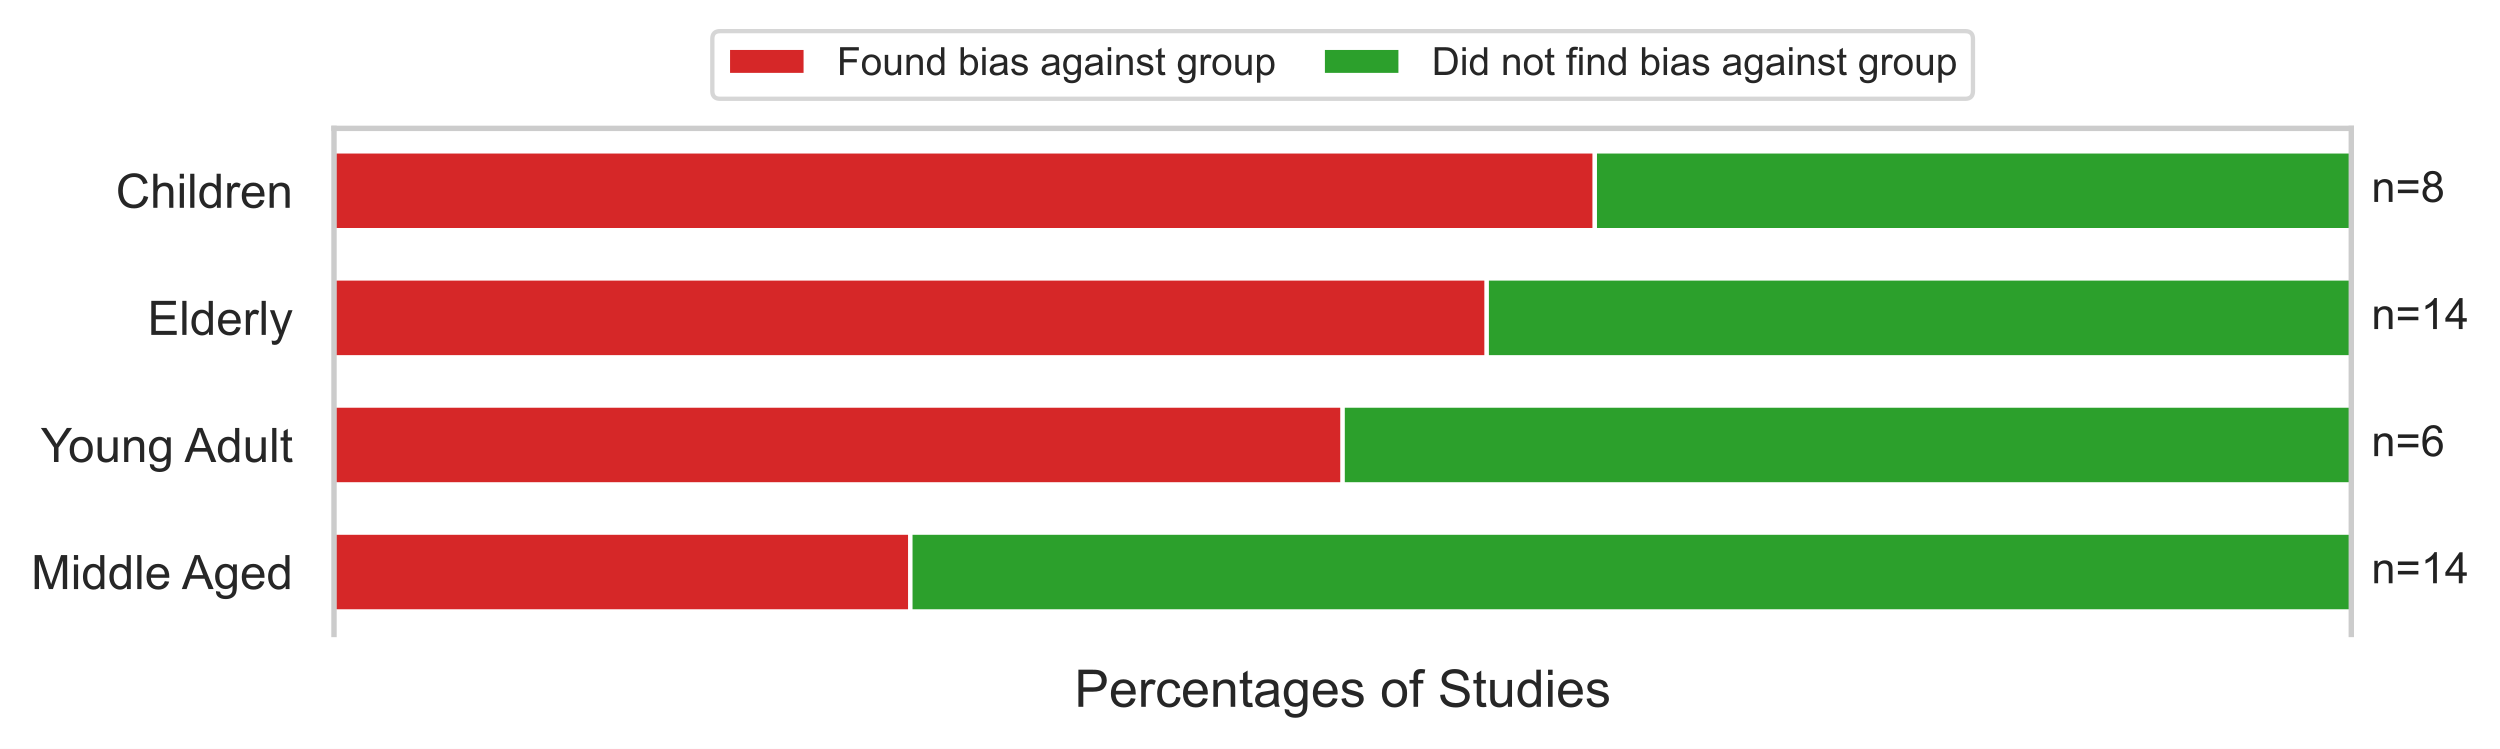
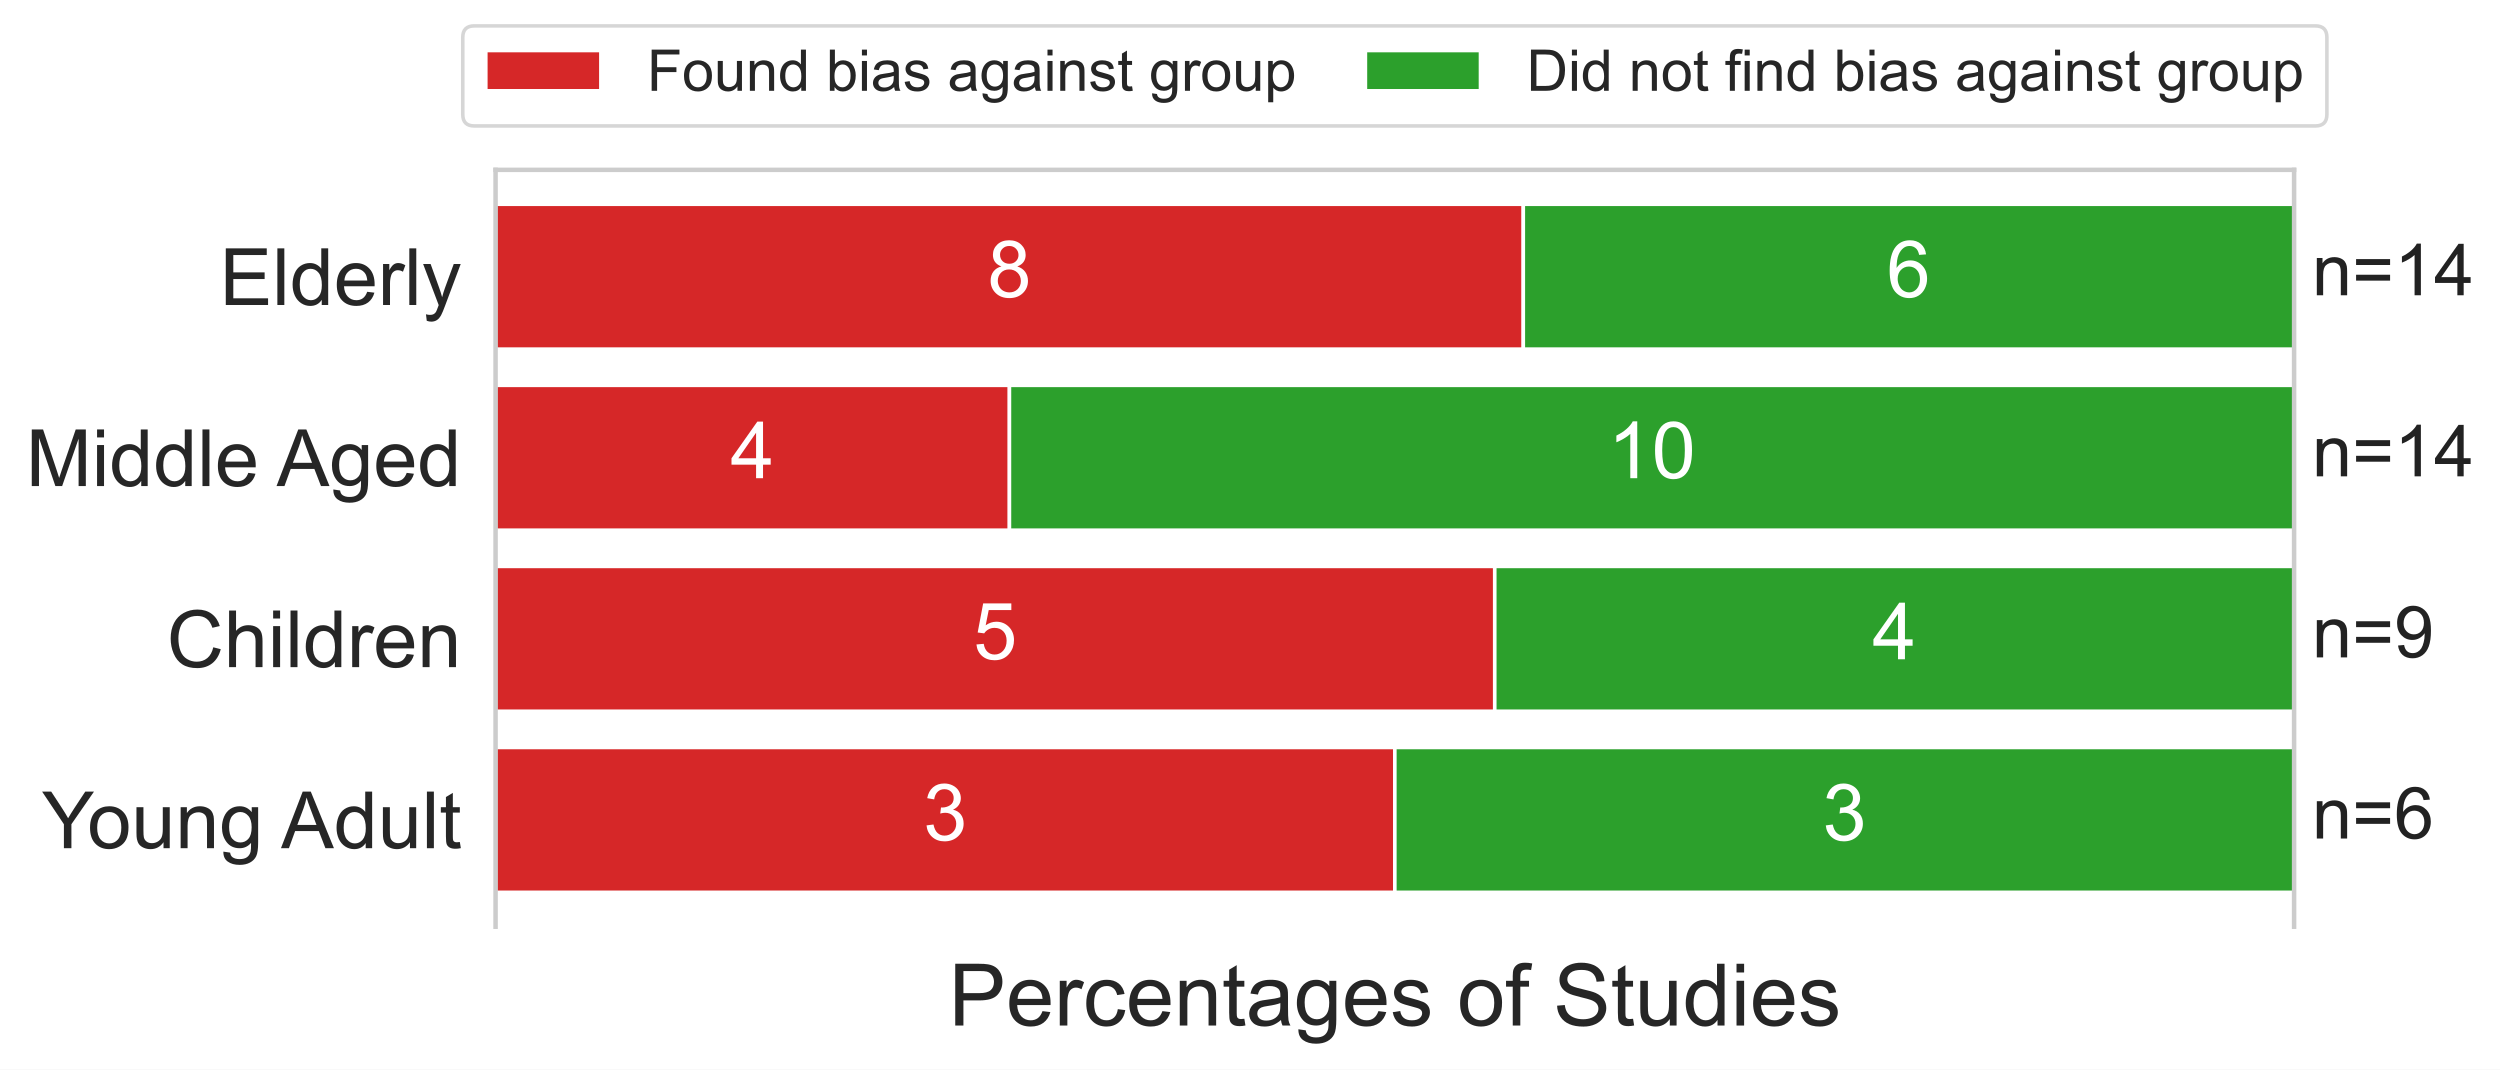
- <svg xmlns="http://www.w3.org/2000/svg" xmlns:xlink="http://www.w3.org/1999/xlink" width="578.14pt" height="173.184pt" viewBox="0 0 578.14 173.184" version="1.1">
+ <svg xmlns="http://www.w3.org/2000/svg" xmlns:xlink="http://www.w3.org/1999/xlink" width="695.074pt" height="297.382pt" viewBox="0 0 695.074 297.382" version="1.1">
  <defs>
    <style type="text/css">*{stroke-linejoin: round; stroke-linecap: butt}</style>
  </defs>
  <g id="figure_1">
    <g id="patch_1">
-       <path d="M 0 173.184  L 578.14 173.184  L 578.14 0  L 0 0  z " style="fill: #ffffff" />
+       <path d="M 0 297.382  L 695.074 297.382  L 695.074 0  L 0 0  z " style="fill: #ffffff" />
    </g>
    <g id="axes_1">
      <g id="patch_2">
-         <path d="M 77.241 146.723  L 543.751 146.723  L 543.751 29.687  L 77.241 29.687  z " style="fill: #ffffff" />
+         <path d="M 137.782 257.66  L 637.827 257.66  L 637.827 47.224  L 137.782 47.224  z " style="fill: #ffffff" />
      </g>
      <g id="matplotlib.axis_1">
        <g id="xtick_1" />
        <g id="xtick_2" />
        <g id="xtick_3" />
        <g id="xtick_4" />
        <g id="xtick_5" />
        <g id="xtick_6" />
        <g id="text_1">
-           <g style="fill: #262626" transform="translate(248.4609 163.4584) scale(0.12 -0.12)">
+           <g style="fill: #262626" transform="translate(263.7339 285.131) scale(0.24 -0.24)">
            <defs>
              <path id="ArialMT-50" d="M 494 0  L 494 4581  L 2222 4581  Q 2678 4581 2919 4538  Q 3256 4481 3484 4323  Q 3713 4166 3852 3881  Q 3991 3597 3991 3256  Q 3991 2672 3619 2267  Q 3247 1863 2275 1863  L 1100 1863  L 1100 0  L 494 0  z M 1100 2403  L 2284 2403  Q 2872 2403 3119 2622  Q 3366 2841 3366 3238  Q 3366 3525 3220 3729  Q 3075 3934 2838 4000  Q 2684 4041 2272 4041  L 1100 4041  L 1100 2403  z " transform="scale(0.015625)" />
              <path id="ArialMT-65" d="M 2694 1069  L 3275 997  Q 3138 488 2766 206  Q 2394 -75 1816 -75  Q 1088 -75 661 373  Q 234 822 234 1631  Q 234 2469 665 2931  Q 1097 3394 1784 3394  Q 2450 3394 2872 2941  Q 3294 2488 3294 1666  Q 3294 1616 3291 1516  L 816 1516  Q 847 969 1125 678  Q 1403 388 1819 388  Q 2128 388 2347 550  Q 2566 713 2694 1069  z M 847 1978  L 2700 1978  Q 2663 2397 2488 2606  Q 2219 2931 1791 2931  Q 1403 2931 1139 2672  Q 875 2413 847 1978  z " transform="scale(0.015625)" />
              <path id="ArialMT-72" d="M 416 0  L 416 3319  L 922 3319  L 922 2816  Q 1116 3169 1280 3281  Q 1444 3394 1641 3394  Q 1925 3394 2219 3213  L 2025 2691  Q 1819 2813 1613 2813  Q 1428 2813 1281 2702  Q 1134 2591 1072 2394  Q 978 2094 978 1738  L 978 0  L 416 0  z " transform="scale(0.015625)" />
              <path id="ArialMT-63" d="M 2588 1216  L 3141 1144  Q 3050 572 2676 248  Q 2303 -75 1759 -75  Q 1078 -75 664 370  Q 250 816 250 1647  Q 250 2184 428 2587  Q 606 2991 970 3192  Q 1334 3394 1763 3394  Q 2303 3394 2647 3120  Q 2991 2847 3088 2344  L 2541 2259  Q 2463 2594 2264 2762  Q 2066 2931 1784 2931  Q 1359 2931 1093 2626  Q 828 2322 828 1663  Q 828 994 1084 691  Q 1341 388 1753 388  Q 2084 388 2306 591  Q 2528 794 2588 1216  z " transform="scale(0.015625)" />
              <path id="ArialMT-6e" d="M 422 0  L 422 3319  L 928 3319  L 928 2847  Q 1294 3394 1984 3394  Q 2284 3394 2536 3286  Q 2788 3178 2913 3003  Q 3038 2828 3088 2588  Q 3119 2431 3119 2041  L 3119 0  L 2556 0  L 2556 2019  Q 2556 2363 2490 2533  Q 2425 2703 2258 2804  Q 2091 2906 1866 2906  Q 1506 2906 1245 2678  Q 984 2450 984 1813  L 984 0  L 422 0  z " transform="scale(0.015625)" />
              <path id="ArialMT-74" d="M 1650 503  L 1731 6  Q 1494 -44 1306 -44  Q 1000 -44 831 53  Q 663 150 594 308  Q 525 466 525 972  L 525 2881  L 113 2881  L 113 3319  L 525 3319  L 525 4141  L 1084 4478  L 1084 3319  L 1650 3319  L 1650 2881  L 1084 2881  L 1084 941  Q 1084 700 1114 631  Q 1144 563 1211 522  Q 1278 481 1403 481  Q 1497 481 1650 503  z " transform="scale(0.015625)" />
              <path id="ArialMT-61" d="M 2588 409  Q 2275 144 1986 34  Q 1697 -75 1366 -75  Q 819 -75 525 192  Q 231 459 231 875  Q 231 1119 342 1320  Q 453 1522 633 1644  Q 813 1766 1038 1828  Q 1203 1872 1538 1913  Q 2219 1994 2541 2106  Q 2544 2222 2544 2253  Q 2544 2597 2384 2738  Q 2169 2928 1744 2928  Q 1347 2928 1158 2789  Q 969 2650 878 2297  L 328 2372  Q 403 2725 575 2942  Q 747 3159 1072 3276  Q 1397 3394 1825 3394  Q 2250 3394 2515 3294  Q 2781 3194 2906 3042  Q 3031 2891 3081 2659  Q 3109 2516 3109 2141  L 3109 1391  Q 3109 606 3145 398  Q 3181 191 3288 0  L 2700 0  Q 2613 175 2588 409  z M 2541 1666  Q 2234 1541 1622 1453  Q 1275 1403 1131 1340  Q 988 1278 909 1158  Q 831 1038 831 891  Q 831 666 1001 516  Q 1172 366 1500 366  Q 1825 366 2078 508  Q 2331 650 2450 897  Q 2541 1088 2541 1459  L 2541 1666  z " transform="scale(0.015625)" />
              <path id="ArialMT-67" d="M 319 -275  L 866 -356  Q 900 -609 1056 -725  Q 1266 -881 1628 -881  Q 2019 -881 2231 -725  Q 2444 -569 2519 -288  Q 2563 -116 2559 434  Q 2191 0 1641 0  Q 956 0 581 494  Q 206 988 206 1678  Q 206 2153 378 2554  Q 550 2956 876 3175  Q 1203 3394 1644 3394  Q 2231 3394 2613 2919  L 2613 3319  L 3131 3319  L 3131 450  Q 3131 -325 2973 -648  Q 2816 -972 2473 -1159  Q 2131 -1347 1631 -1347  Q 1038 -1347 672 -1080  Q 306 -813 319 -275  z M 784 1719  Q 784 1066 1043 766  Q 1303 466 1694 466  Q 2081 466 2343 764  Q 2606 1063 2606 1700  Q 2606 2309 2336 2618  Q 2066 2928 1684 2928  Q 1309 2928 1046 2623  Q 784 2319 784 1719  z " transform="scale(0.015625)" />
              <path id="ArialMT-73" d="M 197 991  L 753 1078  Q 800 744 1014 566  Q 1228 388 1613 388  Q 2000 388 2187 545  Q 2375 703 2375 916  Q 2375 1106 2209 1216  Q 2094 1291 1634 1406  Q 1016 1563 777 1677  Q 538 1791 414 1992  Q 291 2194 291 2438  Q 291 2659 392 2848  Q 494 3038 669 3163  Q 800 3259 1026 3326  Q 1253 3394 1513 3394  Q 1903 3394 2198 3281  Q 2494 3169 2634 2976  Q 2775 2784 2828 2463  L 2278 2388  Q 2241 2644 2061 2787  Q 1881 2931 1553 2931  Q 1166 2931 1000 2803  Q 834 2675 834 2503  Q 834 2394 903 2306  Q 972 2216 1119 2156  Q 1203 2125 1616 2013  Q 2213 1853 2448 1751  Q 2684 1650 2818 1456  Q 2953 1263 2953 975  Q 2953 694 2789 445  Q 2625 197 2315 61  Q 2006 -75 1616 -75  Q 969 -75 630 194  Q 291 463 197 991  z " transform="scale(0.015625)" />
              <path id="ArialMT-20" transform="scale(0.015625)" />
              <path id="ArialMT-6f" d="M 213 1659  Q 213 2581 725 3025  Q 1153 3394 1769 3394  Q 2453 3394 2887 2945  Q 3322 2497 3322 1706  Q 3322 1066 3130 698  Q 2938 331 2570 128  Q 2203 -75 1769 -75  Q 1072 -75 642 372  Q 213 819 213 1659  z M 791 1659  Q 791 1022 1069 705  Q 1347 388 1769 388  Q 2188 388 2466 706  Q 2744 1025 2744 1678  Q 2744 2294 2464 2611  Q 2184 2928 1769 2928  Q 1347 2928 1069 2612  Q 791 2297 791 1659  z " transform="scale(0.015625)" />
              <path id="ArialMT-66" d="M 556 0  L 556 2881  L 59 2881  L 59 3319  L 556 3319  L 556 3672  Q 556 4006 616 4169  Q 697 4388 901 4523  Q 1106 4659 1475 4659  Q 1713 4659 2000 4603  L 1916 4113  Q 1741 4144 1584 4144  Q 1328 4144 1222 4034  Q 1116 3925 1116 3625  L 1116 3319  L 1763 3319  L 1763 2881  L 1116 2881  L 1116 0  L 556 0  z " transform="scale(0.015625)" />
              <path id="ArialMT-53" d="M 288 1472  L 859 1522  Q 900 1178 1048 958  Q 1197 738 1509 602  Q 1822 466 2213 466  Q 2559 466 2825 569  Q 3091 672 3220 851  Q 3350 1031 3350 1244  Q 3350 1459 3225 1620  Q 3100 1781 2813 1891  Q 2628 1963 1997 2114  Q 1366 2266 1113 2400  Q 784 2572 623 2826  Q 463 3081 463 3397  Q 463 3744 659 4045  Q 856 4347 1234 4503  Q 1613 4659 2075 4659  Q 2584 4659 2973 4495  Q 3363 4331 3572 4012  Q 3781 3694 3797 3291  L 3216 3247  Q 3169 3681 2898 3903  Q 2628 4125 2100 4125  Q 1550 4125 1298 3923  Q 1047 3722 1047 3438  Q 1047 3191 1225 3031  Q 1400 2872 2139 2705  Q 2878 2538 3153 2413  Q 3553 2228 3743 1945  Q 3934 1663 3934 1294  Q 3934 928 3725 604  Q 3516 281 3123 101  Q 2731 -78 2241 -78  Q 1619 -78 1198 103  Q 778 284 539 648  Q 300 1013 288 1472  z " transform="scale(0.015625)" />
              <path id="ArialMT-75" d="M 2597 0  L 2597 488  Q 2209 -75 1544 -75  Q 1250 -75 995 37  Q 741 150 617 320  Q 494 491 444 738  Q 409 903 409 1263  L 409 3319  L 972 3319  L 972 1478  Q 972 1038 1006 884  Q 1059 663 1231 536  Q 1403 409 1656 409  Q 1909 409 2131 539  Q 2353 669 2445 892  Q 2538 1116 2538 1541  L 2538 3319  L 3100 3319  L 3100 0  L 2597 0  z " transform="scale(0.015625)" />
              <path id="ArialMT-64" d="M 2575 0  L 2575 419  Q 2259 -75 1647 -75  Q 1250 -75 917 144  Q 584 363 401 755  Q 219 1147 219 1656  Q 219 2153 384 2558  Q 550 2963 881 3178  Q 1213 3394 1622 3394  Q 1922 3394 2156 3267  Q 2391 3141 2538 2938  L 2538 4581  L 3097 4581  L 3097 0  L 2575 0  z M 797 1656  Q 797 1019 1065 703  Q 1334 388 1700 388  Q 2069 388 2326 689  Q 2584 991 2584 1609  Q 2584 2291 2321 2609  Q 2059 2928 1675 2928  Q 1300 2928 1048 2622  Q 797 2316 797 1656  z " transform="scale(0.015625)" />
              <path id="ArialMT-69" d="M 425 3934  L 425 4581  L 988 4581  L 988 3934  L 425 3934  z M 425 0  L 425 3319  L 988 3319  L 988 0  L 425 0  z " transform="scale(0.015625)" />
            </defs>
            <use xlink:href="#ArialMT-50" />
            <use xlink:href="#ArialMT-65" transform="translate(66.69922 0)" />
            <use xlink:href="#ArialMT-72" transform="translate(122.3145 0)" />
            <use xlink:href="#ArialMT-63" transform="translate(155.6152 0)" />
            <use xlink:href="#ArialMT-65" transform="translate(205.6152 0)" />
            <use xlink:href="#ArialMT-6e" transform="translate(261.2305 0)" />
            <use xlink:href="#ArialMT-74" transform="translate(316.8457 0)" />
            <use xlink:href="#ArialMT-61" transform="translate(344.6289 0)" />
            <use xlink:href="#ArialMT-67" transform="translate(400.2441 0)" />
            <use xlink:href="#ArialMT-65" transform="translate(455.8594 0)" />
            <use xlink:href="#ArialMT-73" transform="translate(511.4746 0)" />
            <use xlink:href="#ArialMT-20" transform="translate(561.4746 0)" />
            <use xlink:href="#ArialMT-6f" transform="translate(589.2578 0)" />
            <use xlink:href="#ArialMT-66" transform="translate(644.873 0)" />
            <use xlink:href="#ArialMT-20" transform="translate(672.6562 0)" />
            <use xlink:href="#ArialMT-53" transform="translate(700.4395 0)" />
            <use xlink:href="#ArialMT-74" transform="translate(767.1387 0)" />
            <use xlink:href="#ArialMT-75" transform="translate(794.9219 0)" />
            <use xlink:href="#ArialMT-64" transform="translate(850.5371 0)" />
            <use xlink:href="#ArialMT-69" transform="translate(906.1523 0)" />
            <use xlink:href="#ArialMT-65" transform="translate(928.3691 0)" />
            <use xlink:href="#ArialMT-73" transform="translate(983.9844 0)" />
          </g>
        </g>
      </g>
      <g id="matplotlib.axis_2">
        <g id="ytick_1">
          <g id="line2d_1">
-             <path d="M 77.241 44.118  L 543.751 44.118  " clip-path="url(#pdf4a416a7e)" style="fill: none; stroke: #cccccc; stroke-linecap: round" />
+             <path d="M 137.782 76.926  L 637.827 76.926  " clip-path="url(#peb63aaf7fa)" style="fill: none; stroke: #cccccc; stroke-linecap: round" />
          </g>
          <g id="text_2">
-             <g style="fill: #262626" transform="translate(26.77828 48.05458) scale(0.11 -0.11)">
+             <g style="fill: #262626" transform="translate(61.03813 84.8) scale(0.22 -0.22)">
+               <defs>
+                 <path id="ArialMT-45" d="M 506 0  L 506 4581  L 3819 4581  L 3819 4041  L 1113 4041  L 1113 2638  L 3647 2638  L 3647 2100  L 1113 2100  L 1113 541  L 3925 541  L 3925 0  L 506 0  z " transform="scale(0.015625)" />
+                 <path id="ArialMT-6c" d="M 409 0  L 409 4581  L 972 4581  L 972 0  L 409 0  z " transform="scale(0.015625)" />
+                 <path id="ArialMT-79" d="M 397 -1278  L 334 -750  Q 519 -800 656 -800  Q 844 -800 956 -737  Q 1069 -675 1141 -563  Q 1194 -478 1313 -144  Q 1328 -97 1363 -6  L 103 3319  L 709 3319  L 1400 1397  Q 1534 1031 1641 628  Q 1738 1016 1872 1384  L 2581 3319  L 3144 3319  L 1881 -56  Q 1678 -603 1566 -809  Q 1416 -1088 1222 -1217  Q 1028 -1347 759 -1347  Q 597 -1347 397 -1278  z " transform="scale(0.015625)" />
+               </defs>
+               <use xlink:href="#ArialMT-45" />
+               <use xlink:href="#ArialMT-6c" transform="translate(66.69922 0)" />
+               <use xlink:href="#ArialMT-64" transform="translate(88.91602 0)" />
+               <use xlink:href="#ArialMT-65" transform="translate(144.5312 0)" />
+               <use xlink:href="#ArialMT-72" transform="translate(200.1465 0)" />
+               <use xlink:href="#ArialMT-6c" transform="translate(233.4473 0)" />
+               <use xlink:href="#ArialMT-79" transform="translate(255.6641 0)" />
+             </g>
+           </g>
+         </g>
+         <g id="ytick_2">
+           <g id="line2d_2">
+             <path d="M 137.782 127.27  L 637.827 127.27  " clip-path="url(#peb63aaf7fa)" style="fill: none; stroke: #cccccc; stroke-linecap: round" />
+           </g>
+           <g id="text_3">
+             <g style="fill: #262626" transform="translate(7.2 135.1435) scale(0.22 -0.22)">
+               <defs>
+                 <path id="ArialMT-4d" d="M 475 0  L 475 4581  L 1388 4581  L 2472 1338  Q 2622 884 2691 659  Q 2769 909 2934 1394  L 4031 4581  L 4847 4581  L 4847 0  L 4263 0  L 4263 3834  L 2931 0  L 2384 0  L 1059 3900  L 1059 0  L 475 0  z " transform="scale(0.015625)" />
+                 <path id="ArialMT-41" d="M -9 0  L 1750 4581  L 2403 4581  L 4278 0  L 3588 0  L 3053 1388  L 1138 1388  L 634 0  L -9 0  z M 1313 1881  L 2866 1881  L 2388 3150  Q 2169 3728 2063 4100  Q 1975 3659 1816 3225  L 1313 1881  z " transform="scale(0.015625)" />
+               </defs>
+               <use xlink:href="#ArialMT-4d" />
+               <use xlink:href="#ArialMT-69" transform="translate(83.30078 0)" />
+               <use xlink:href="#ArialMT-64" transform="translate(105.5176 0)" />
+               <use xlink:href="#ArialMT-64" transform="translate(161.1328 0)" />
+               <use xlink:href="#ArialMT-6c" transform="translate(216.748 0)" />
+               <use xlink:href="#ArialMT-65" transform="translate(238.9648 0)" />
+               <use xlink:href="#ArialMT-20" transform="translate(294.5801 0)" />
+               <use xlink:href="#ArialMT-41" transform="translate(316.8633 0)" />
+               <use xlink:href="#ArialMT-67" transform="translate(383.5625 0)" />
+               <use xlink:href="#ArialMT-65" transform="translate(439.1777 0)" />
+               <use xlink:href="#ArialMT-64" transform="translate(494.793 0)" />
+             </g>
+           </g>
+         </g>
+         <g id="ytick_3">
+           <g id="line2d_3">
+             <path d="M 137.782 177.613  L 637.827 177.613  " clip-path="url(#peb63aaf7fa)" style="fill: none; stroke: #cccccc; stroke-linecap: round" />
+           </g>
+           <g id="text_4">
+             <g style="fill: #262626" transform="translate(46.35656 185.4871) scale(0.22 -0.22)">
              <defs>
                <path id="ArialMT-43" d="M 3763 1606  L 4369 1453  Q 4178 706 3683 314  Q 3188 -78 2472 -78  Q 1731 -78 1267 223  Q 803 525 561 1097  Q 319 1669 319 2325  Q 319 3041 592 3573  Q 866 4106 1370 4382  Q 1875 4659 2481 4659  Q 3169 4659 3637 4309  Q 4106 3959 4291 3325  L 3694 3184  Q 3534 3684 3231 3912  Q 2928 4141 2469 4141  Q 1941 4141 1586 3887  Q 1231 3634 1087 3207  Q 944 2781 944 2328  Q 944 1744 1114 1308  Q 1284 872 1643 656  Q 2003 441 2422 441  Q 2931 441 3284 734  Q 3638 1028 3763 1606  z " transform="scale(0.015625)" />
                <path id="ArialMT-68" d="M 422 0  L 422 4581  L 984 4581  L 984 2938  Q 1378 3394 1978 3394  Q 2347 3394 2619 3248  Q 2891 3103 3008 2847  Q 3125 2591 3125 2103  L 3125 0  L 2563 0  L 2563 2103  Q 2563 2525 2380 2717  Q 2197 2909 1863 2909  Q 1613 2909 1392 2779  Q 1172 2650 1078 2428  Q 984 2206 984 1816  L 984 0  L 422 0  z " transform="scale(0.015625)" />
-                 <path id="ArialMT-6c" d="M 409 0  L 409 4581  L 972 4581  L 972 0  L 409 0  z " transform="scale(0.015625)" />
              </defs>
              <use xlink:href="#ArialMT-43" />
              <use xlink:href="#ArialMT-68" transform="translate(72.2168 0)" />
              <use xlink:href="#ArialMT-69" transform="translate(127.832 0)" />
              <use xlink:href="#ArialMT-6c" transform="translate(150.0488 0)" />
              <use xlink:href="#ArialMT-64" transform="translate(172.2656 0)" />
              <use xlink:href="#ArialMT-72" transform="translate(227.8809 0)" />
              <use xlink:href="#ArialMT-65" transform="translate(261.1816 0)" />
              <use xlink:href="#ArialMT-6e" transform="translate(316.7969 0)" />
            </g>
          </g>
        </g>
-         <g id="ytick_2">
-           <g id="line2d_2">
-             <path d="M 77.241 73.509  L 543.751 73.509  " clip-path="url(#pdf4a416a7e)" style="fill: none; stroke: #cccccc; stroke-linecap: round" />
-           </g>
-           <g id="text_3">
-             <g style="fill: #262626" transform="translate(34.11906 77.44586) scale(0.11 -0.11)">
-               <defs>
-                 <path id="ArialMT-45" d="M 506 0  L 506 4581  L 3819 4581  L 3819 4041  L 1113 4041  L 1113 2638  L 3647 2638  L 3647 2100  L 1113 2100  L 1113 541  L 3925 541  L 3925 0  L 506 0  z " transform="scale(0.015625)" />
-                 <path id="ArialMT-79" d="M 397 -1278  L 334 -750  Q 519 -800 656 -800  Q 844 -800 956 -737  Q 1069 -675 1141 -563  Q 1194 -478 1313 -144  Q 1328 -97 1363 -6  L 103 3319  L 709 3319  L 1400 1397  Q 1534 1031 1641 628  Q 1738 1016 1872 1384  L 2581 3319  L 3144 3319  L 1881 -56  Q 1678 -603 1566 -809  Q 1416 -1088 1222 -1217  Q 1028 -1347 759 -1347  Q 597 -1347 397 -1278  z " transform="scale(0.015625)" />
-               </defs>
-               <use xlink:href="#ArialMT-45" />
-               <use xlink:href="#ArialMT-6c" transform="translate(66.69922 0)" />
-               <use xlink:href="#ArialMT-64" transform="translate(88.91602 0)" />
-               <use xlink:href="#ArialMT-65" transform="translate(144.5312 0)" />
-               <use xlink:href="#ArialMT-72" transform="translate(200.1465 0)" />
-               <use xlink:href="#ArialMT-6c" transform="translate(233.4473 0)" />
-               <use xlink:href="#ArialMT-79" transform="translate(255.6641 0)" />
-             </g>
-           </g>
-         </g>
-         <g id="ytick_3">
-           <g id="line2d_3">
-             <path d="M 77.241 102.9  L 543.751 102.9  " clip-path="url(#pdf4a416a7e)" style="fill: none; stroke: #cccccc; stroke-linecap: round" />
-           </g>
-           <g id="text_4">
-             <g style="fill: #262626" transform="translate(9.417187 106.8371) scale(0.11 -0.11)">
+         <g id="ytick_4">
+           <g id="line2d_4">
+             <path d="M 137.782 227.957  L 637.827 227.957  " clip-path="url(#peb63aaf7fa)" style="fill: none; stroke: #cccccc; stroke-linecap: round" />
+           </g>
+           <g id="text_5">
+             <g style="fill: #262626" transform="translate(11.63438 235.8306) scale(0.22 -0.22)">
              <defs>
                <path id="ArialMT-59" d="M 1784 0  L 1784 1941  L 19 4581  L 756 4581  L 1659 3200  Q 1909 2813 2125 2425  Q 2331 2784 2625 3234  L 3513 4581  L 4219 4581  L 2391 1941  L 2391 0  L 1784 0  z " transform="scale(0.015625)" />
-                 <path id="ArialMT-41" d="M -9 0  L 1750 4581  L 2403 4581  L 4278 0  L 3588 0  L 3053 1388  L 1138 1388  L 634 0  L -9 0  z M 1313 1881  L 2866 1881  L 2388 3150  Q 2169 3728 2063 4100  Q 1975 3659 1816 3225  L 1313 1881  z " transform="scale(0.015625)" />
              </defs>
              <use xlink:href="#ArialMT-59" />
              <use xlink:href="#ArialMT-6f" transform="translate(57.57422 0)" />
              <use xlink:href="#ArialMT-75" transform="translate(113.1895 0)" />
              <use xlink:href="#ArialMT-6e" transform="translate(168.8047 0)" />
              <use xlink:href="#ArialMT-67" transform="translate(224.4199 0)" />
              <use xlink:href="#ArialMT-20" transform="translate(280.0352 0)" />
              <use xlink:href="#ArialMT-41" transform="translate(302.3184 0)" />
              <use xlink:href="#ArialMT-64" transform="translate(369.0176 0)" />
              <use xlink:href="#ArialMT-75" transform="translate(424.6328 0)" />
              <use xlink:href="#ArialMT-6c" transform="translate(480.248 0)" />
              <use xlink:href="#ArialMT-74" transform="translate(502.4648 0)" />
            </g>
          </g>
        </g>
-         <g id="ytick_4">
-           <g id="line2d_4">
-             <path d="M 77.241 132.292  L 543.751 132.292  " clip-path="url(#pdf4a416a7e)" style="fill: none; stroke: #cccccc; stroke-linecap: round" />
-           </g>
-           <g id="text_5">
-             <g style="fill: #262626" transform="translate(7.2 136.2284) scale(0.11 -0.11)">
-               <defs>
-                 <path id="ArialMT-4d" d="M 475 0  L 475 4581  L 1388 4581  L 2472 1338  Q 2622 884 2691 659  Q 2769 909 2934 1394  L 4031 4581  L 4847 4581  L 4847 0  L 4263 0  L 4263 3834  L 2931 0  L 2384 0  L 1059 3900  L 1059 0  L 475 0  z " transform="scale(0.015625)" />
-               </defs>
-               <use xlink:href="#ArialMT-4d" />
-               <use xlink:href="#ArialMT-69" transform="translate(83.30078 0)" />
-               <use xlink:href="#ArialMT-64" transform="translate(105.5176 0)" />
-               <use xlink:href="#ArialMT-64" transform="translate(161.1328 0)" />
-               <use xlink:href="#ArialMT-6c" transform="translate(216.748 0)" />
-               <use xlink:href="#ArialMT-65" transform="translate(238.9648 0)" />
-               <use xlink:href="#ArialMT-20" transform="translate(294.5801 0)" />
-               <use xlink:href="#ArialMT-41" transform="translate(316.8633 0)" />
-               <use xlink:href="#ArialMT-67" transform="translate(383.5625 0)" />
-               <use xlink:href="#ArialMT-65" transform="translate(439.1777 0)" />
-               <use xlink:href="#ArialMT-64" transform="translate(494.793 0)" />
-             </g>
-           </g>
-         </g>
      </g>
      <g id="patch_3">
-         <path d="M 77.241 35.006  L 368.81 35.006  L 368.81 53.229  L 77.241 53.229  z " clip-path="url(#pdf4a416a7e)" style="fill: #d62728; stroke: #ffffff; stroke-linejoin: miter" />
+         <path d="M 137.782 56.789  L 423.522 56.789  L 423.522 97.064  L 137.782 97.064  z " clip-path="url(#peb63aaf7fa)" style="fill: #d62728; stroke: #ffffff; stroke-linejoin: miter" />
      </g>
      <g id="patch_4">
-         <path d="M 77.241 64.398  L 343.818 64.398  L 343.818 82.62  L 77.241 82.62  z " clip-path="url(#pdf4a416a7e)" style="fill: #d62728; stroke: #ffffff; stroke-linejoin: miter" />
+         <path d="M 137.782 107.133  L 280.652 107.133  L 280.652 147.407  L 137.782 147.407  z " clip-path="url(#peb63aaf7fa)" style="fill: #d62728; stroke: #ffffff; stroke-linejoin: miter" />
      </g>
      <g id="patch_5">
-         <path d="M 77.241 93.789  L 310.496 93.789  L 310.496 112.012  L 77.241 112.012  z " clip-path="url(#pdf4a416a7e)" style="fill: #d62728; stroke: #ffffff; stroke-linejoin: miter" />
+         <path d="M 137.782 157.476  L 415.585 157.476  L 415.585 197.751  L 137.782 197.751  z " clip-path="url(#peb63aaf7fa)" style="fill: #d62728; stroke: #ffffff; stroke-linejoin: miter" />
      </g>
      <g id="patch_6">
-         <path d="M 77.241 123.18  L 210.53 123.18  L 210.53 141.403  L 77.241 141.403  z " clip-path="url(#pdf4a416a7e)" style="fill: #d62728; stroke: #ffffff; stroke-linejoin: miter" />
+         <path d="M 137.782 207.82  L 387.805 207.82  L 387.805 248.094  L 137.782 248.094  z " clip-path="url(#peb63aaf7fa)" style="fill: #d62728; stroke: #ffffff; stroke-linejoin: miter" />
      </g>
      <g id="patch_7">
-         <path d="M 368.81 35.006  L 543.751 35.006  L 543.751 53.229  L 368.81 53.229  z " clip-path="url(#pdf4a416a7e)" style="fill: #2ca02c; stroke: #ffffff; stroke-linejoin: miter" />
+         <path d="M 423.522 56.789  L 637.827 56.789  L 637.827 97.064  L 423.522 97.064  z " clip-path="url(#peb63aaf7fa)" style="fill: #2ca02c; stroke: #ffffff; stroke-linejoin: miter" />
      </g>
      <g id="patch_8">
-         <path d="M 343.818 64.398  L 543.751 64.398  L 543.751 82.62  L 343.818 82.62  z " clip-path="url(#pdf4a416a7e)" style="fill: #2ca02c; stroke: #ffffff; stroke-linejoin: miter" />
+         <path d="M 280.652 107.133  L 637.827 107.133  L 637.827 147.407  L 280.652 147.407  z " clip-path="url(#peb63aaf7fa)" style="fill: #2ca02c; stroke: #ffffff; stroke-linejoin: miter" />
      </g>
      <g id="patch_9">
-         <path d="M 310.496 93.789  L 543.751 93.789  L 543.751 112.012  L 310.496 112.012  z " clip-path="url(#pdf4a416a7e)" style="fill: #2ca02c; stroke: #ffffff; stroke-linejoin: miter" />
+         <path d="M 415.585 157.476  L 637.827 157.476  L 637.827 197.751  L 415.585 197.751  z " clip-path="url(#peb63aaf7fa)" style="fill: #2ca02c; stroke: #ffffff; stroke-linejoin: miter" />
      </g>
      <g id="patch_10">
-         <path d="M 210.53 123.18  L 543.751 123.18  L 543.751 141.403  L 210.53 141.403  z " clip-path="url(#pdf4a416a7e)" style="fill: #2ca02c; stroke: #ffffff; stroke-linejoin: miter" />
+         <path d="M 387.805 207.82  L 637.827 207.82  L 637.827 248.094  L 387.805 248.094  z " clip-path="url(#peb63aaf7fa)" style="fill: #2ca02c; stroke: #ffffff; stroke-linejoin: miter" />
      </g>
      <g id="patch_11">
-         <path d="M 77.241 146.723  L 77.241 29.687  " style="fill: none; stroke: #cccccc; stroke-width: 1.25; stroke-linejoin: miter; stroke-linecap: square" />
+         <path d="M 137.782 257.66  L 137.782 47.224  " style="fill: none; stroke: #cccccc; stroke-width: 1.25; stroke-linejoin: miter; stroke-linecap: square" />
      </g>
      <g id="patch_12">
-         <path d="M 543.751 146.723  L 543.751 29.687  " style="fill: none; stroke: #cccccc; stroke-width: 1.25; stroke-linejoin: miter; stroke-linecap: square" />
+         <path d="M 637.827 257.66  L 637.827 47.224  " style="fill: none; stroke: #cccccc; stroke-width: 1.25; stroke-linejoin: miter; stroke-linecap: square" />
      </g>
      <g id="patch_13">
-         <path d="M 77.241 29.687  L 543.751 29.687  " style="fill: none; stroke: #cccccc; stroke-width: 1.25; stroke-linejoin: miter; stroke-linecap: square" />
+         <path d="M 137.782 47.224  L 637.827 47.224  " style="fill: none; stroke: #cccccc; stroke-width: 1.25; stroke-linejoin: miter; stroke-linecap: square" />
      </g>
      <g id="text_6">
-         <g style="fill: #222222" transform="translate(548.4163 46.70294) scale(0.1 -0.1)">
+         <g style="fill: #ffffff" transform="translate(274.5352 82.61375) scale(0.22 -0.22)">
+           <defs>
+             <path id="ArialMT-38" d="M 1131 2484  Q 781 2613 612 2850  Q 444 3088 444 3419  Q 444 3919 803 4259  Q 1163 4600 1759 4600  Q 2359 4600 2725 4251  Q 3091 3903 3091 3403  Q 3091 3084 2923 2848  Q 2756 2613 2416 2484  Q 2838 2347 3058 2040  Q 3278 1734 3278 1309  Q 3278 722 2862 322  Q 2447 -78 1769 -78  Q 1091 -78 675 323  Q 259 725 259 1325  Q 259 1772 486 2073  Q 713 2375 1131 2484  z M 1019 3438  Q 1019 3113 1228 2906  Q 1438 2700 1772 2700  Q 2097 2700 2305 2904  Q 2513 3109 2513 3406  Q 2513 3716 2298 3927  Q 2084 4138 1766 4138  Q 1444 4138 1231 3931  Q 1019 3725 1019 3438  z M 838 1322  Q 838 1081 952 856  Q 1066 631 1291 507  Q 1516 384 1775 384  Q 2178 384 2440 643  Q 2703 903 2703 1303  Q 2703 1709 2433 1975  Q 2163 2241 1756 2241  Q 1359 2241 1098 1978  Q 838 1716 838 1322  z " transform="scale(0.015625)" />
+           </defs>
+           <use xlink:href="#ArialMT-38" />
+         </g>
+       </g>
+       <g id="text_7">
+         <g style="fill: #ffffff" transform="translate(524.5572 82.61375) scale(0.22 -0.22)">
+           <defs>
+             <path id="ArialMT-36" d="M 3184 3459  L 2625 3416  Q 2550 3747 2413 3897  Q 2184 4138 1850 4138  Q 1581 4138 1378 3988  Q 1113 3794 959 3422  Q 806 3050 800 2363  Q 1003 2672 1297 2822  Q 1591 2972 1913 2972  Q 2475 2972 2870 2558  Q 3266 2144 3266 1488  Q 3266 1056 3080 686  Q 2894 316 2569 119  Q 2244 -78 1831 -78  Q 1128 -78 684 439  Q 241 956 241 2144  Q 241 3472 731 4075  Q 1159 4600 1884 4600  Q 2425 4600 2770 4297  Q 3116 3994 3184 3459  z M 888 1484  Q 888 1194 1011 928  Q 1134 663 1356 523  Q 1578 384 1822 384  Q 2178 384 2434 671  Q 2691 959 2691 1453  Q 2691 1928 2437 2201  Q 2184 2475 1800 2475  Q 1419 2475 1153 2201  Q 888 1928 888 1484  z " transform="scale(0.015625)" />
+           </defs>
+           <use xlink:href="#ArialMT-36" />
+         </g>
+       </g>
+       <g id="text_8">
+         <g style="fill: #ffffff" transform="translate(203.1003 132.9573) scale(0.22 -0.22)">
+           <defs>
+             <path id="ArialMT-34" d="M 2069 0  L 2069 1097  L 81 1097  L 81 1613  L 2172 4581  L 2631 4581  L 2631 1613  L 3250 1613  L 3250 1097  L 2631 1097  L 2631 0  L 2069 0  z M 2069 1613  L 2069 3678  L 634 1613  L 2069 1613  z " transform="scale(0.015625)" />
+           </defs>
+           <use xlink:href="#ArialMT-34" />
+         </g>
+       </g>
+       <g id="text_9">
+         <g style="fill: #ffffff" transform="translate(447.0053 132.9573) scale(0.22 -0.22)">
+           <defs>
+             <path id="ArialMT-31" d="M 2384 0  L 1822 0  L 1822 3584  Q 1619 3391 1289 3197  Q 959 3003 697 2906  L 697 3450  Q 1169 3672 1522 3987  Q 1875 4303 2022 4600  L 2384 4600  L 2384 0  z " transform="scale(0.015625)" />
+             <path id="ArialMT-30" d="M 266 2259  Q 266 3072 433 3567  Q 600 4063 929 4331  Q 1259 4600 1759 4600  Q 2128 4600 2406 4451  Q 2684 4303 2865 4023  Q 3047 3744 3150 3342  Q 3253 2941 3253 2259  Q 3253 1453 3087 958  Q 2922 463 2592 192  Q 2263 -78 1759 -78  Q 1097 -78 719 397  Q 266 969 266 2259  z M 844 2259  Q 844 1131 1108 757  Q 1372 384 1759 384  Q 2147 384 2411 759  Q 2675 1134 2675 2259  Q 2675 3391 2411 3762  Q 2147 4134 1753 4134  Q 1366 4134 1134 3806  Q 844 3388 844 2259  z " transform="scale(0.015625)" />
+           </defs>
+           <use xlink:href="#ArialMT-31" />
+           <use xlink:href="#ArialMT-30" transform="translate(55.61523 0)" />
+         </g>
+       </g>
+       <g id="text_10">
+         <g style="fill: #ffffff" transform="translate(270.5666 183.3008) scale(0.22 -0.22)">
+           <defs>
+             <path id="ArialMT-35" d="M 266 1200  L 856 1250  Q 922 819 1161 601  Q 1400 384 1738 384  Q 2144 384 2425 690  Q 2706 997 2706 1503  Q 2706 1984 2436 2262  Q 2166 2541 1728 2541  Q 1456 2541 1237 2417  Q 1019 2294 894 2097  L 366 2166  L 809 4519  L 3088 4519  L 3088 3981  L 1259 3981  L 1013 2750  Q 1425 3038 1878 3038  Q 2478 3038 2890 2622  Q 3303 2206 3303 1553  Q 3303 931 2941 478  Q 2500 -78 1738 -78  Q 1113 -78 717 272  Q 322 622 266 1200  z " transform="scale(0.015625)" />
+           </defs>
+           <use xlink:href="#ArialMT-35" />
+         </g>
+       </g>
+       <g id="text_11">
+         <g style="fill: #ffffff" transform="translate(520.5886 183.3008) scale(0.22 -0.22)">
+           <use xlink:href="#ArialMT-34" />
+         </g>
+       </g>
+       <g id="text_12">
+         <g style="fill: #ffffff" transform="translate(256.6765 233.6444) scale(0.22 -0.22)">
+           <defs>
+             <path id="ArialMT-33" d="M 269 1209  L 831 1284  Q 928 806 1161 595  Q 1394 384 1728 384  Q 2125 384 2398 659  Q 2672 934 2672 1341  Q 2672 1728 2419 1979  Q 2166 2231 1775 2231  Q 1616 2231 1378 2169  L 1441 2663  Q 1497 2656 1531 2656  Q 1891 2656 2178 2843  Q 2466 3031 2466 3422  Q 2466 3731 2256 3934  Q 2047 4138 1716 4138  Q 1388 4138 1169 3931  Q 950 3725 888 3313  L 325 3413  Q 428 3978 793 4289  Q 1159 4600 1703 4600  Q 2078 4600 2393 4439  Q 2709 4278 2876 4000  Q 3044 3722 3044 3409  Q 3044 3113 2884 2869  Q 2725 2625 2413 2481  Q 2819 2388 3044 2092  Q 3269 1797 3269 1353  Q 3269 753 2831 336  Q 2394 -81 1725 -81  Q 1122 -81 723 278  Q 325 638 269 1209  z " transform="scale(0.015625)" />
+           </defs>
+           <use xlink:href="#ArialMT-33" />
+         </g>
+       </g>
+       <g id="text_13">
+         <g style="fill: #ffffff" transform="translate(506.6985 233.6444) scale(0.22 -0.22)">
+           <use xlink:href="#ArialMT-33" />
+         </g>
+       </g>
+       <g id="text_14">
+         <g style="fill: #222222" transform="translate(642.8269 82.09672) scale(0.2 -0.2)">
          <defs>
            <path id="ArialMT-3d" d="M 3381 2694  L 356 2694  L 356 3219  L 3381 3219  L 3381 2694  z M 3381 1303  L 356 1303  L 356 1828  L 3381 1828  L 3381 1303  z " transform="scale(0.015625)" />
-             <path id="ArialMT-38" d="M 1131 2484  Q 781 2613 612 2850  Q 444 3088 444 3419  Q 444 3919 803 4259  Q 1163 4600 1759 4600  Q 2359 4600 2725 4251  Q 3091 3903 3091 3403  Q 3091 3084 2923 2848  Q 2756 2613 2416 2484  Q 2838 2347 3058 2040  Q 3278 1734 3278 1309  Q 3278 722 2862 322  Q 2447 -78 1769 -78  Q 1091 -78 675 323  Q 259 725 259 1325  Q 259 1772 486 2073  Q 713 2375 1131 2484  z M 1019 3438  Q 1019 3113 1228 2906  Q 1438 2700 1772 2700  Q 2097 2700 2305 2904  Q 2513 3109 2513 3406  Q 2513 3716 2298 3927  Q 2084 4138 1766 4138  Q 1444 4138 1231 3931  Q 1019 3725 1019 3438  z M 838 1322  Q 838 1081 952 856  Q 1066 631 1291 507  Q 1516 384 1775 384  Q 2178 384 2440 643  Q 2703 903 2703 1303  Q 2703 1709 2433 1975  Q 2163 2241 1756 2241  Q 1359 2241 1098 1978  Q 838 1716 838 1322  z " transform="scale(0.015625)" />
-           </defs>
-           <use xlink:href="#ArialMT-6e" />
-           <use xlink:href="#ArialMT-3d" transform="translate(55.61523 0)" />
-           <use xlink:href="#ArialMT-38" transform="translate(114.0137 0)" />
-         </g>
-       </g>
-       <g id="text_7">
-         <g style="fill: #222222" transform="translate(548.4163 76.09422) scale(0.1 -0.1)">
-           <defs>
-             <path id="ArialMT-31" d="M 2384 0  L 1822 0  L 1822 3584  Q 1619 3391 1289 3197  Q 959 3003 697 2906  L 697 3450  Q 1169 3672 1522 3987  Q 1875 4303 2022 4600  L 2384 4600  L 2384 0  z " transform="scale(0.015625)" />
-             <path id="ArialMT-34" d="M 2069 0  L 2069 1097  L 81 1097  L 81 1613  L 2172 4581  L 2631 4581  L 2631 1613  L 3250 1613  L 3250 1097  L 2631 1097  L 2631 0  L 2069 0  z M 2069 1613  L 2069 3678  L 634 1613  L 2069 1613  z " transform="scale(0.015625)" />
          </defs>
          <use xlink:href="#ArialMT-6e" />
          <use xlink:href="#ArialMT-3d" transform="translate(55.61523 0)" />
          <use xlink:href="#ArialMT-31" transform="translate(114.0137 0)" />
          <use xlink:href="#ArialMT-34" transform="translate(169.6289 0)" />
        </g>
      </g>
-       <g id="text_8">
-         <g style="fill: #222222" transform="translate(548.4163 105.4855) scale(0.1 -0.1)">
-           <defs>
-             <path id="ArialMT-36" d="M 3184 3459  L 2625 3416  Q 2550 3747 2413 3897  Q 2184 4138 1850 4138  Q 1581 4138 1378 3988  Q 1113 3794 959 3422  Q 806 3050 800 2363  Q 1003 2672 1297 2822  Q 1591 2972 1913 2972  Q 2475 2972 2870 2558  Q 3266 2144 3266 1488  Q 3266 1056 3080 686  Q 2894 316 2569 119  Q 2244 -78 1831 -78  Q 1128 -78 684 439  Q 241 956 241 2144  Q 241 3472 731 4075  Q 1159 4600 1884 4600  Q 2425 4600 2770 4297  Q 3116 3994 3184 3459  z M 888 1484  Q 888 1194 1011 928  Q 1134 663 1356 523  Q 1578 384 1822 384  Q 2178 384 2434 671  Q 2691 959 2691 1453  Q 2691 1928 2437 2201  Q 2184 2475 1800 2475  Q 1419 2475 1153 2201  Q 888 1928 888 1484  z " transform="scale(0.015625)" />
-           </defs>
-           <use xlink:href="#ArialMT-6e" />
-           <use xlink:href="#ArialMT-3d" transform="translate(55.61523 0)" />
-           <use xlink:href="#ArialMT-36" transform="translate(114.0137 0)" />
-         </g>
-       </g>
-       <g id="text_9">
-         <g style="fill: #222222" transform="translate(548.4163 134.8768) scale(0.1 -0.1)">
+       <g id="text_15">
+         <g style="fill: #222222" transform="translate(642.8269 132.4403) scale(0.2 -0.2)">
          <use xlink:href="#ArialMT-6e" />
          <use xlink:href="#ArialMT-3d" transform="translate(55.61523 0)" />
          <use xlink:href="#ArialMT-31" transform="translate(114.0137 0)" />
          <use xlink:href="#ArialMT-34" transform="translate(169.6289 0)" />
        </g>
      </g>
+       <g id="text_16">
+         <g style="fill: #222222" transform="translate(642.8269 182.7838) scale(0.2 -0.2)">
+           <defs>
+             <path id="ArialMT-39" d="M 350 1059  L 891 1109  Q 959 728 1153 556  Q 1347 384 1650 384  Q 1909 384 2104 503  Q 2300 622 2425 820  Q 2550 1019 2634 1356  Q 2719 1694 2719 2044  Q 2719 2081 2716 2156  Q 2547 1888 2255 1720  Q 1963 1553 1622 1553  Q 1053 1553 659 1965  Q 266 2378 266 3053  Q 266 3750 677 4175  Q 1088 4600 1706 4600  Q 2153 4600 2523 4359  Q 2894 4119 3086 3673  Q 3278 3228 3278 2384  Q 3278 1506 3087 986  Q 2897 466 2520 194  Q 2144 -78 1638 -78  Q 1100 -78 759 220  Q 419 519 350 1059  z M 2653 3081  Q 2653 3566 2395 3850  Q 2138 4134 1775 4134  Q 1400 4134 1122 3828  Q 844 3522 844 3034  Q 844 2597 1108 2323  Q 1372 2050 1759 2050  Q 2150 2050 2401 2323  Q 2653 2597 2653 3081  z " transform="scale(0.015625)" />
+           </defs>
+           <use xlink:href="#ArialMT-6e" />
+           <use xlink:href="#ArialMT-3d" transform="translate(55.61523 0)" />
+           <use xlink:href="#ArialMT-39" transform="translate(114.0137 0)" />
+         </g>
+       </g>
+       <g id="text_17">
+         <g style="fill: #222222" transform="translate(642.8269 233.1273) scale(0.2 -0.2)">
+           <use xlink:href="#ArialMT-6e" />
+           <use xlink:href="#ArialMT-3d" transform="translate(55.61523 0)" />
+           <use xlink:href="#ArialMT-36" transform="translate(114.0137 0)" />
+         </g>
+       </g>
      <g id="legend_1">
        <g id="patch_14">
-           <path d="M 166.53 22.846  L 454.462 22.846  Q 456.262 22.846 456.262 21.046  L 456.262 9  Q 456.262 7.2 454.462 7.2  L 166.53 7.2  Q 164.73 7.2 164.73 9  L 164.73 21.046  Q 164.73 22.846 166.53 22.846  z " style="fill: #ffffff; opacity: 0.8; stroke: #cccccc; stroke-linejoin: miter" />
+           <path d="M 131.864 35.015  L 643.745 35.015  Q 646.944 35.015 646.944 31.815  L 646.944 10.4  Q 646.944 7.2 643.745 7.2  L 131.864 7.2  Q 128.665 7.2 128.665 10.4  L 128.665 31.815  Q 128.665 35.015 131.864 35.015  z " style="fill: #ffffff; opacity: 0.8; stroke: #cccccc; stroke-linejoin: miter" />
        </g>
        <g id="patch_15">
-           <path d="M 168.33 17.352  L 186.33 17.352  L 186.33 11.052  L 168.33 11.052  z " style="fill: #d62728; stroke: #ffffff; stroke-linejoin: miter" />
-         </g>
-         <g id="text_10">
-           <g style="fill: #262626" transform="translate(193.53 17.35172) scale(0.09 -0.09)">
+           <path d="M 135.065 25.247  L 167.065 25.247  L 167.065 14.047  L 135.065 14.047  z " style="fill: #d62728; stroke: #ffffff; stroke-linejoin: miter" />
+         </g>
+         <g id="text_18">
+           <g style="fill: #262626" transform="translate(179.8645 25.2475) scale(0.16 -0.16)">
            <defs>
              <path id="ArialMT-46" d="M 525 0  L 525 4581  L 3616 4581  L 3616 4041  L 1131 4041  L 1131 2622  L 3281 2622  L 3281 2081  L 1131 2081  L 1131 0  L 525 0  z " transform="scale(0.015625)" />
              <path id="ArialMT-62" d="M 941 0  L 419 0  L 419 4581  L 981 4581  L 981 2947  Q 1338 3394 1891 3394  Q 2197 3394 2470 3270  Q 2744 3147 2920 2923  Q 3097 2700 3197 2384  Q 3297 2069 3297 1709  Q 3297 856 2875 390  Q 2453 -75 1863 -75  Q 1275 -75 941 416  L 941 0  z M 934 1684  Q 934 1088 1097 822  Q 1363 388 1816 388  Q 2184 388 2453 708  Q 2722 1028 2722 1663  Q 2722 2313 2464 2622  Q 2206 2931 1841 2931  Q 1472 2931 1203 2611  Q 934 2291 934 1684  z " transform="scale(0.015625)" />
              <path id="ArialMT-70" d="M 422 -1272  L 422 3319  L 934 3319  L 934 2888  Q 1116 3141 1344 3267  Q 1572 3394 1897 3394  Q 2322 3394 2647 3175  Q 2972 2956 3137 2557  Q 3303 2159 3303 1684  Q 3303 1175 3120 767  Q 2938 359 2589 142  Q 2241 -75 1856 -75  Q 1575 -75 1351 44  Q 1128 163 984 344  L 984 -1272  L 422 -1272  z M 931 1641  Q 931 1000 1190 694  Q 1450 388 1819 388  Q 2194 388 2461 705  Q 2728 1022 2728 1688  Q 2728 2322 2467 2637  Q 2206 2953 1844 2953  Q 1484 2953 1207 2617  Q 931 2281 931 1641  z " transform="scale(0.015625)" />
            </defs>
            <use xlink:href="#ArialMT-46" />
            <use xlink:href="#ArialMT-6f" transform="translate(61.08398 0)" />
            <use xlink:href="#ArialMT-75" transform="translate(116.6992 0)" />
            <use xlink:href="#ArialMT-6e" transform="translate(172.3145 0)" />
            <use xlink:href="#ArialMT-64" transform="translate(227.9297 0)" />
            <use xlink:href="#ArialMT-20" transform="translate(283.5449 0)" />
            <use xlink:href="#ArialMT-62" transform="translate(311.3281 0)" />
            <use xlink:href="#ArialMT-69" transform="translate(366.9434 0)" />
            <use xlink:href="#ArialMT-61" transform="translate(389.1602 0)" />
            <use xlink:href="#ArialMT-73" transform="translate(444.7754 0)" />
            <use xlink:href="#ArialMT-20" transform="translate(494.7754 0)" />
            <use xlink:href="#ArialMT-61" transform="translate(522.5586 0)" />
            <use xlink:href="#ArialMT-67" transform="translate(578.1738 0)" />
            <use xlink:href="#ArialMT-61" transform="translate(633.7891 0)" />
            <use xlink:href="#ArialMT-69" transform="translate(689.4043 0)" />
            <use xlink:href="#ArialMT-6e" transform="translate(711.6211 0)" />
            <use xlink:href="#ArialMT-73" transform="translate(767.2363 0)" />
            <use xlink:href="#ArialMT-74" transform="translate(817.2363 0)" />
            <use xlink:href="#ArialMT-20" transform="translate(845.0195 0)" />
            <use xlink:href="#ArialMT-67" transform="translate(872.8027 0)" />
            <use xlink:href="#ArialMT-72" transform="translate(928.418 0)" />
            <use xlink:href="#ArialMT-6f" transform="translate(961.7188 0)" />
            <use xlink:href="#ArialMT-75" transform="translate(1017.334 0)" />
            <use xlink:href="#ArialMT-70" transform="translate(1072.949 0)" />
          </g>
        </g>
        <g id="patch_16">
-           <path d="M 305.892 17.352  L 323.892 17.352  L 323.892 11.052  L 305.892 11.052  z " style="fill: #2ca02c; stroke: #ffffff; stroke-linejoin: miter" />
-         </g>
-         <g id="text_11">
-           <g style="fill: #262626" transform="translate(331.0922 17.35172) scale(0.09 -0.09)">
+           <path d="M 379.62 25.247  L 411.62 25.247  L 411.62 14.047  L 379.62 14.047  z " style="fill: #2ca02c; stroke: #ffffff; stroke-linejoin: miter" />
+         </g>
+         <g id="text_19">
+           <g style="fill: #262626" transform="translate(424.4195 25.2475) scale(0.16 -0.16)">
            <defs>
              <path id="ArialMT-44" d="M 494 0  L 494 4581  L 2072 4581  Q 2606 4581 2888 4516  Q 3281 4425 3559 4188  Q 3922 3881 4101 3404  Q 4281 2928 4281 2316  Q 4281 1794 4159 1391  Q 4038 988 3847 723  Q 3656 459 3429 307  Q 3203 156 2883 78  Q 2563 0 2147 0  L 494 0  z M 1100 541  L 2078 541  Q 2531 541 2789 625  Q 3047 709 3200 863  Q 3416 1078 3536 1442  Q 3656 1806 3656 2325  Q 3656 3044 3420 3430  Q 3184 3816 2847 3947  Q 2603 4041 2063 4041  L 1100 4041  L 1100 541  z " transform="scale(0.015625)" />
            </defs>
            <use xlink:href="#ArialMT-44" />
            <use xlink:href="#ArialMT-69" transform="translate(72.2168 0)" />
            <use xlink:href="#ArialMT-64" transform="translate(94.43359 0)" />
            <use xlink:href="#ArialMT-20" transform="translate(150.0488 0)" />
            <use xlink:href="#ArialMT-6e" transform="translate(177.832 0)" />
            <use xlink:href="#ArialMT-6f" transform="translate(233.4473 0)" />
            <use xlink:href="#ArialMT-74" transform="translate(289.0625 0)" />
            <use xlink:href="#ArialMT-20" transform="translate(316.8457 0)" />
            <use xlink:href="#ArialMT-66" transform="translate(344.6289 0)" />
            <use xlink:href="#ArialMT-69" transform="translate(372.4121 0)" />
            <use xlink:href="#ArialMT-6e" transform="translate(394.6289 0)" />
            <use xlink:href="#ArialMT-64" transform="translate(450.2441 0)" />
            <use xlink:href="#ArialMT-20" transform="translate(505.8594 0)" />
            <use xlink:href="#ArialMT-62" transform="translate(533.6426 0)" />
            <use xlink:href="#ArialMT-69" transform="translate(589.2578 0)" />
            <use xlink:href="#ArialMT-61" transform="translate(611.4746 0)" />
            <use xlink:href="#ArialMT-73" transform="translate(667.0898 0)" />
            <use xlink:href="#ArialMT-20" transform="translate(717.0898 0)" />
            <use xlink:href="#ArialMT-61" transform="translate(744.873 0)" />
            <use xlink:href="#ArialMT-67" transform="translate(800.4883 0)" />
            <use xlink:href="#ArialMT-61" transform="translate(856.1035 0)" />
            <use xlink:href="#ArialMT-69" transform="translate(911.7188 0)" />
            <use xlink:href="#ArialMT-6e" transform="translate(933.9355 0)" />
            <use xlink:href="#ArialMT-73" transform="translate(989.5508 0)" />
            <use xlink:href="#ArialMT-74" transform="translate(1039.551 0)" />
            <use xlink:href="#ArialMT-20" transform="translate(1067.334 0)" />
            <use xlink:href="#ArialMT-67" transform="translate(1095.117 0)" />
            <use xlink:href="#ArialMT-72" transform="translate(1150.732 0)" />
            <use xlink:href="#ArialMT-6f" transform="translate(1184.033 0)" />
            <use xlink:href="#ArialMT-75" transform="translate(1239.648 0)" />
            <use xlink:href="#ArialMT-70" transform="translate(1295.264 0)" />
          </g>
        </g>
      </g>
    </g>
  </g>
  <defs>
-     <clipPath id="pdf4a416a7e">
-       <rect x="77.241" y="29.687" width="466.51" height="117.036" />
+     <clipPath id="peb63aaf7fa">
+       <rect x="137.782" y="47.224" width="500.044" height="210.436" />
    </clipPath>
  </defs>
</svg>
